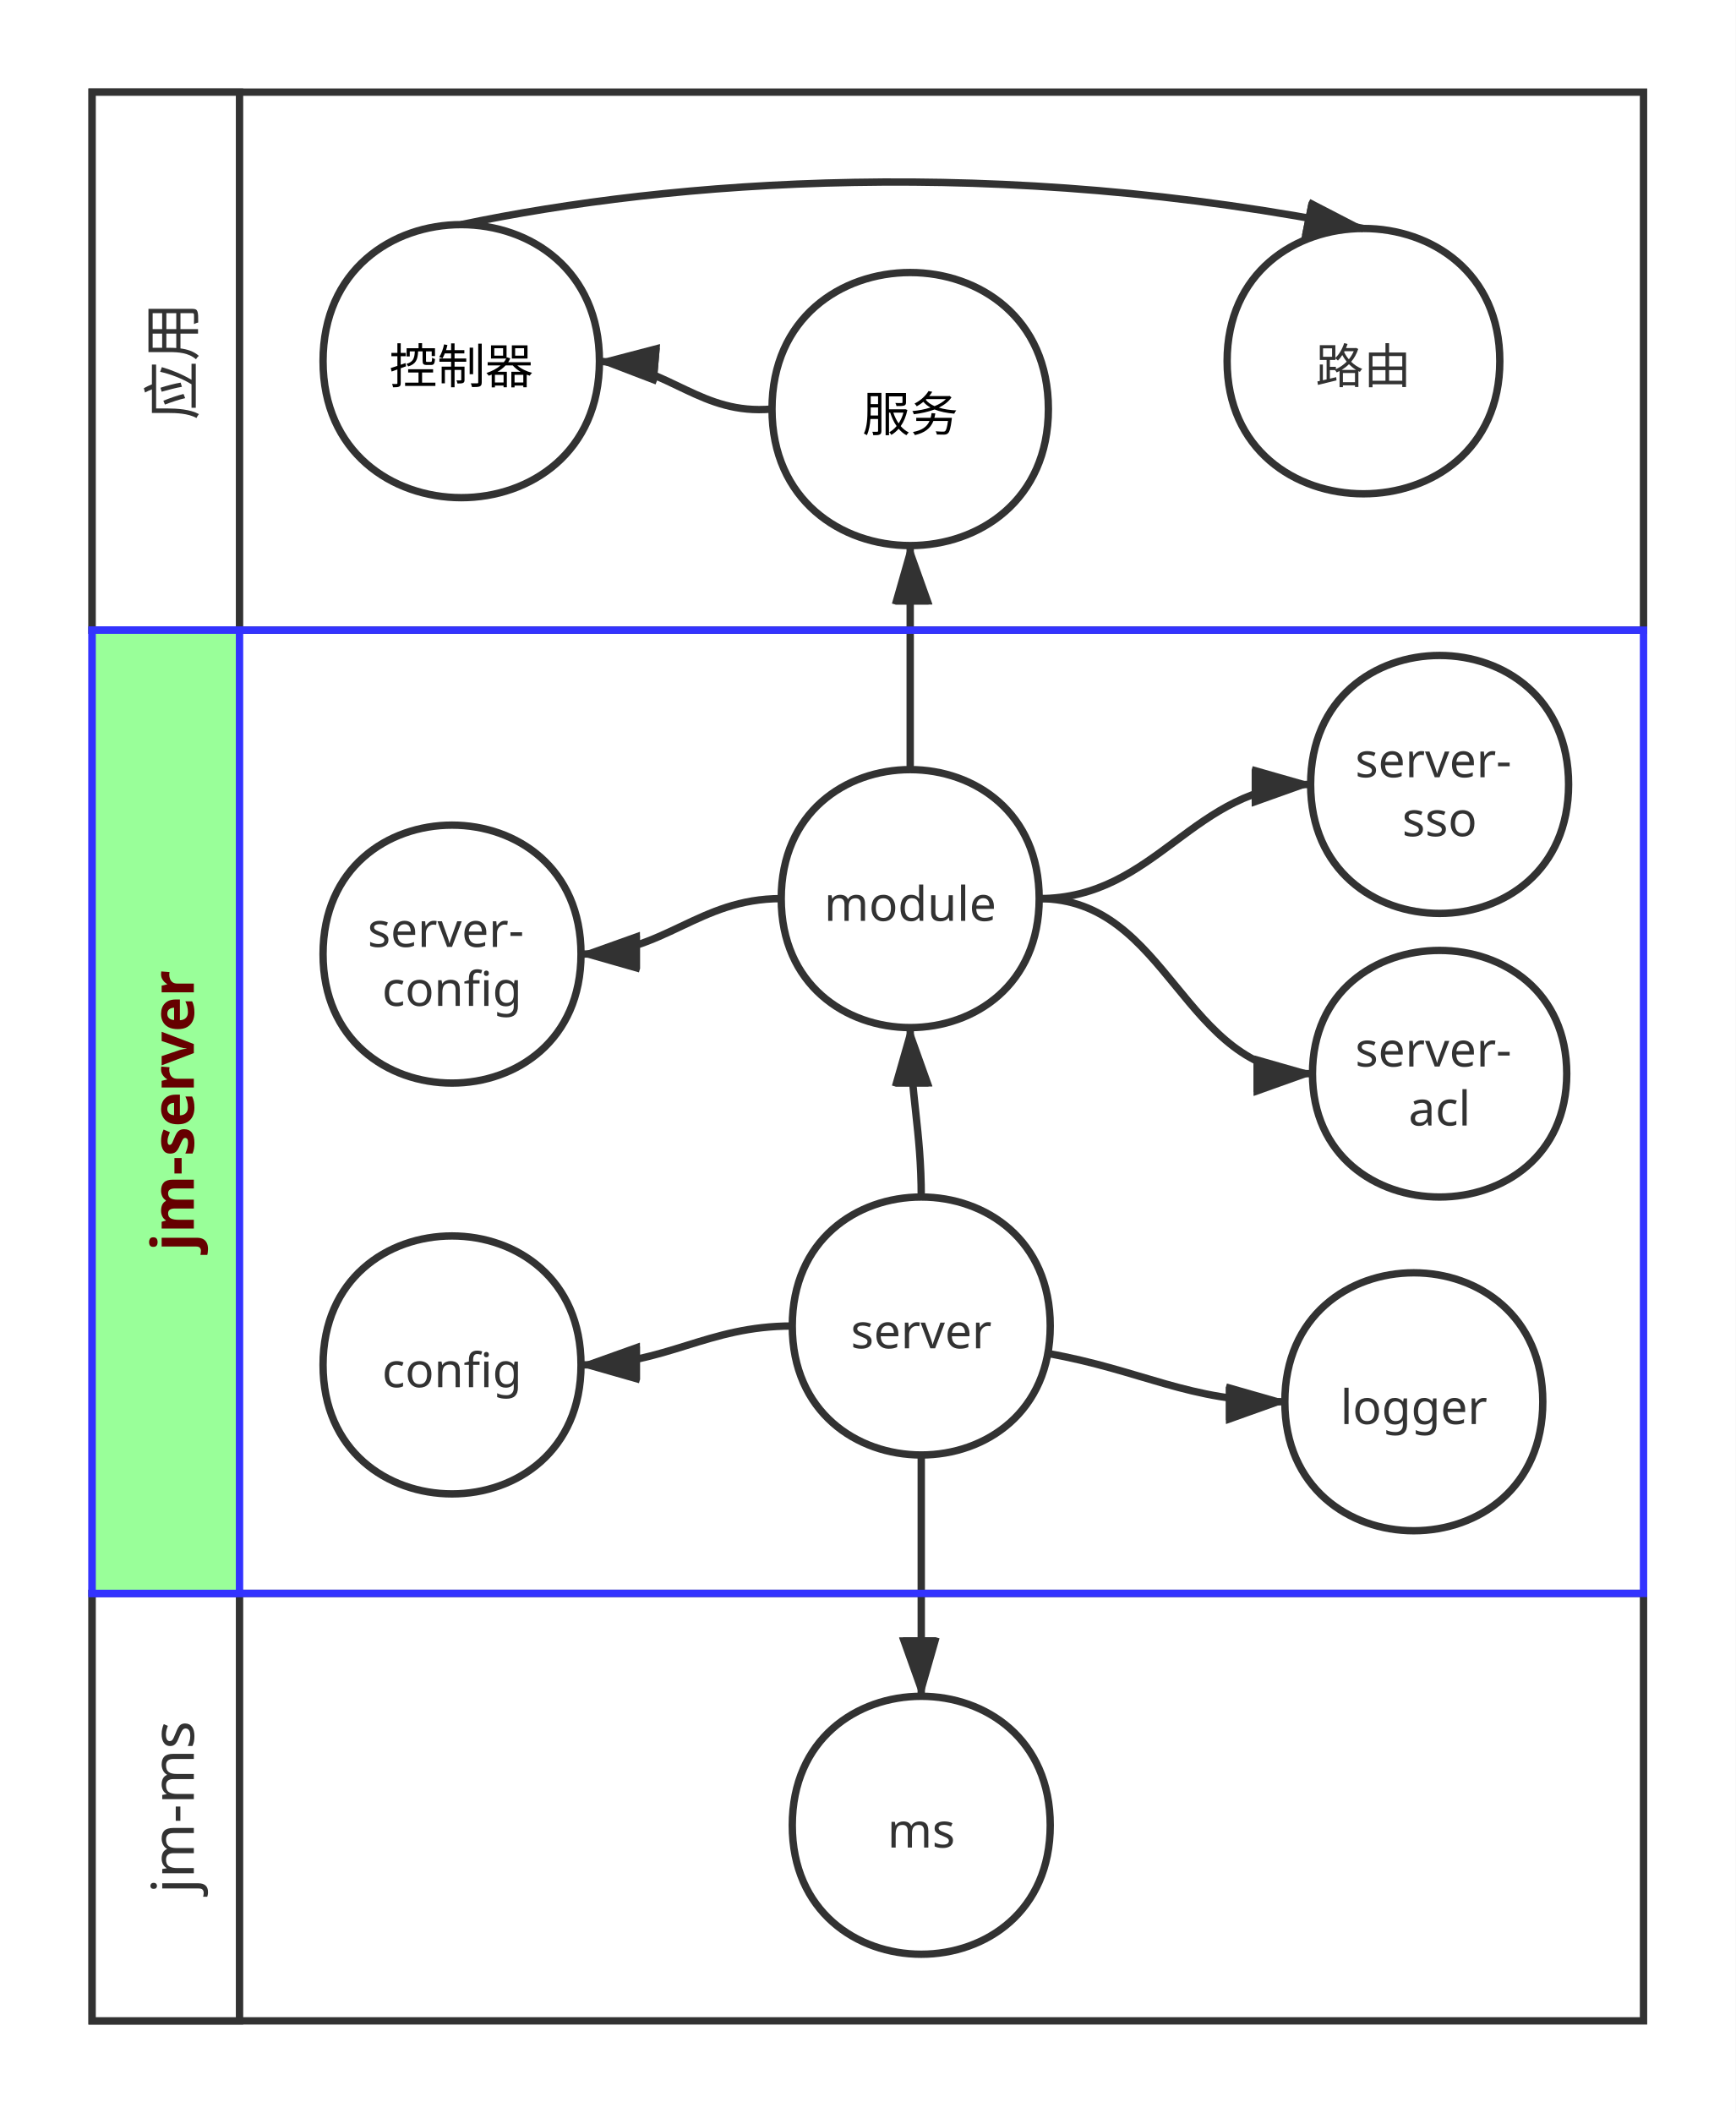
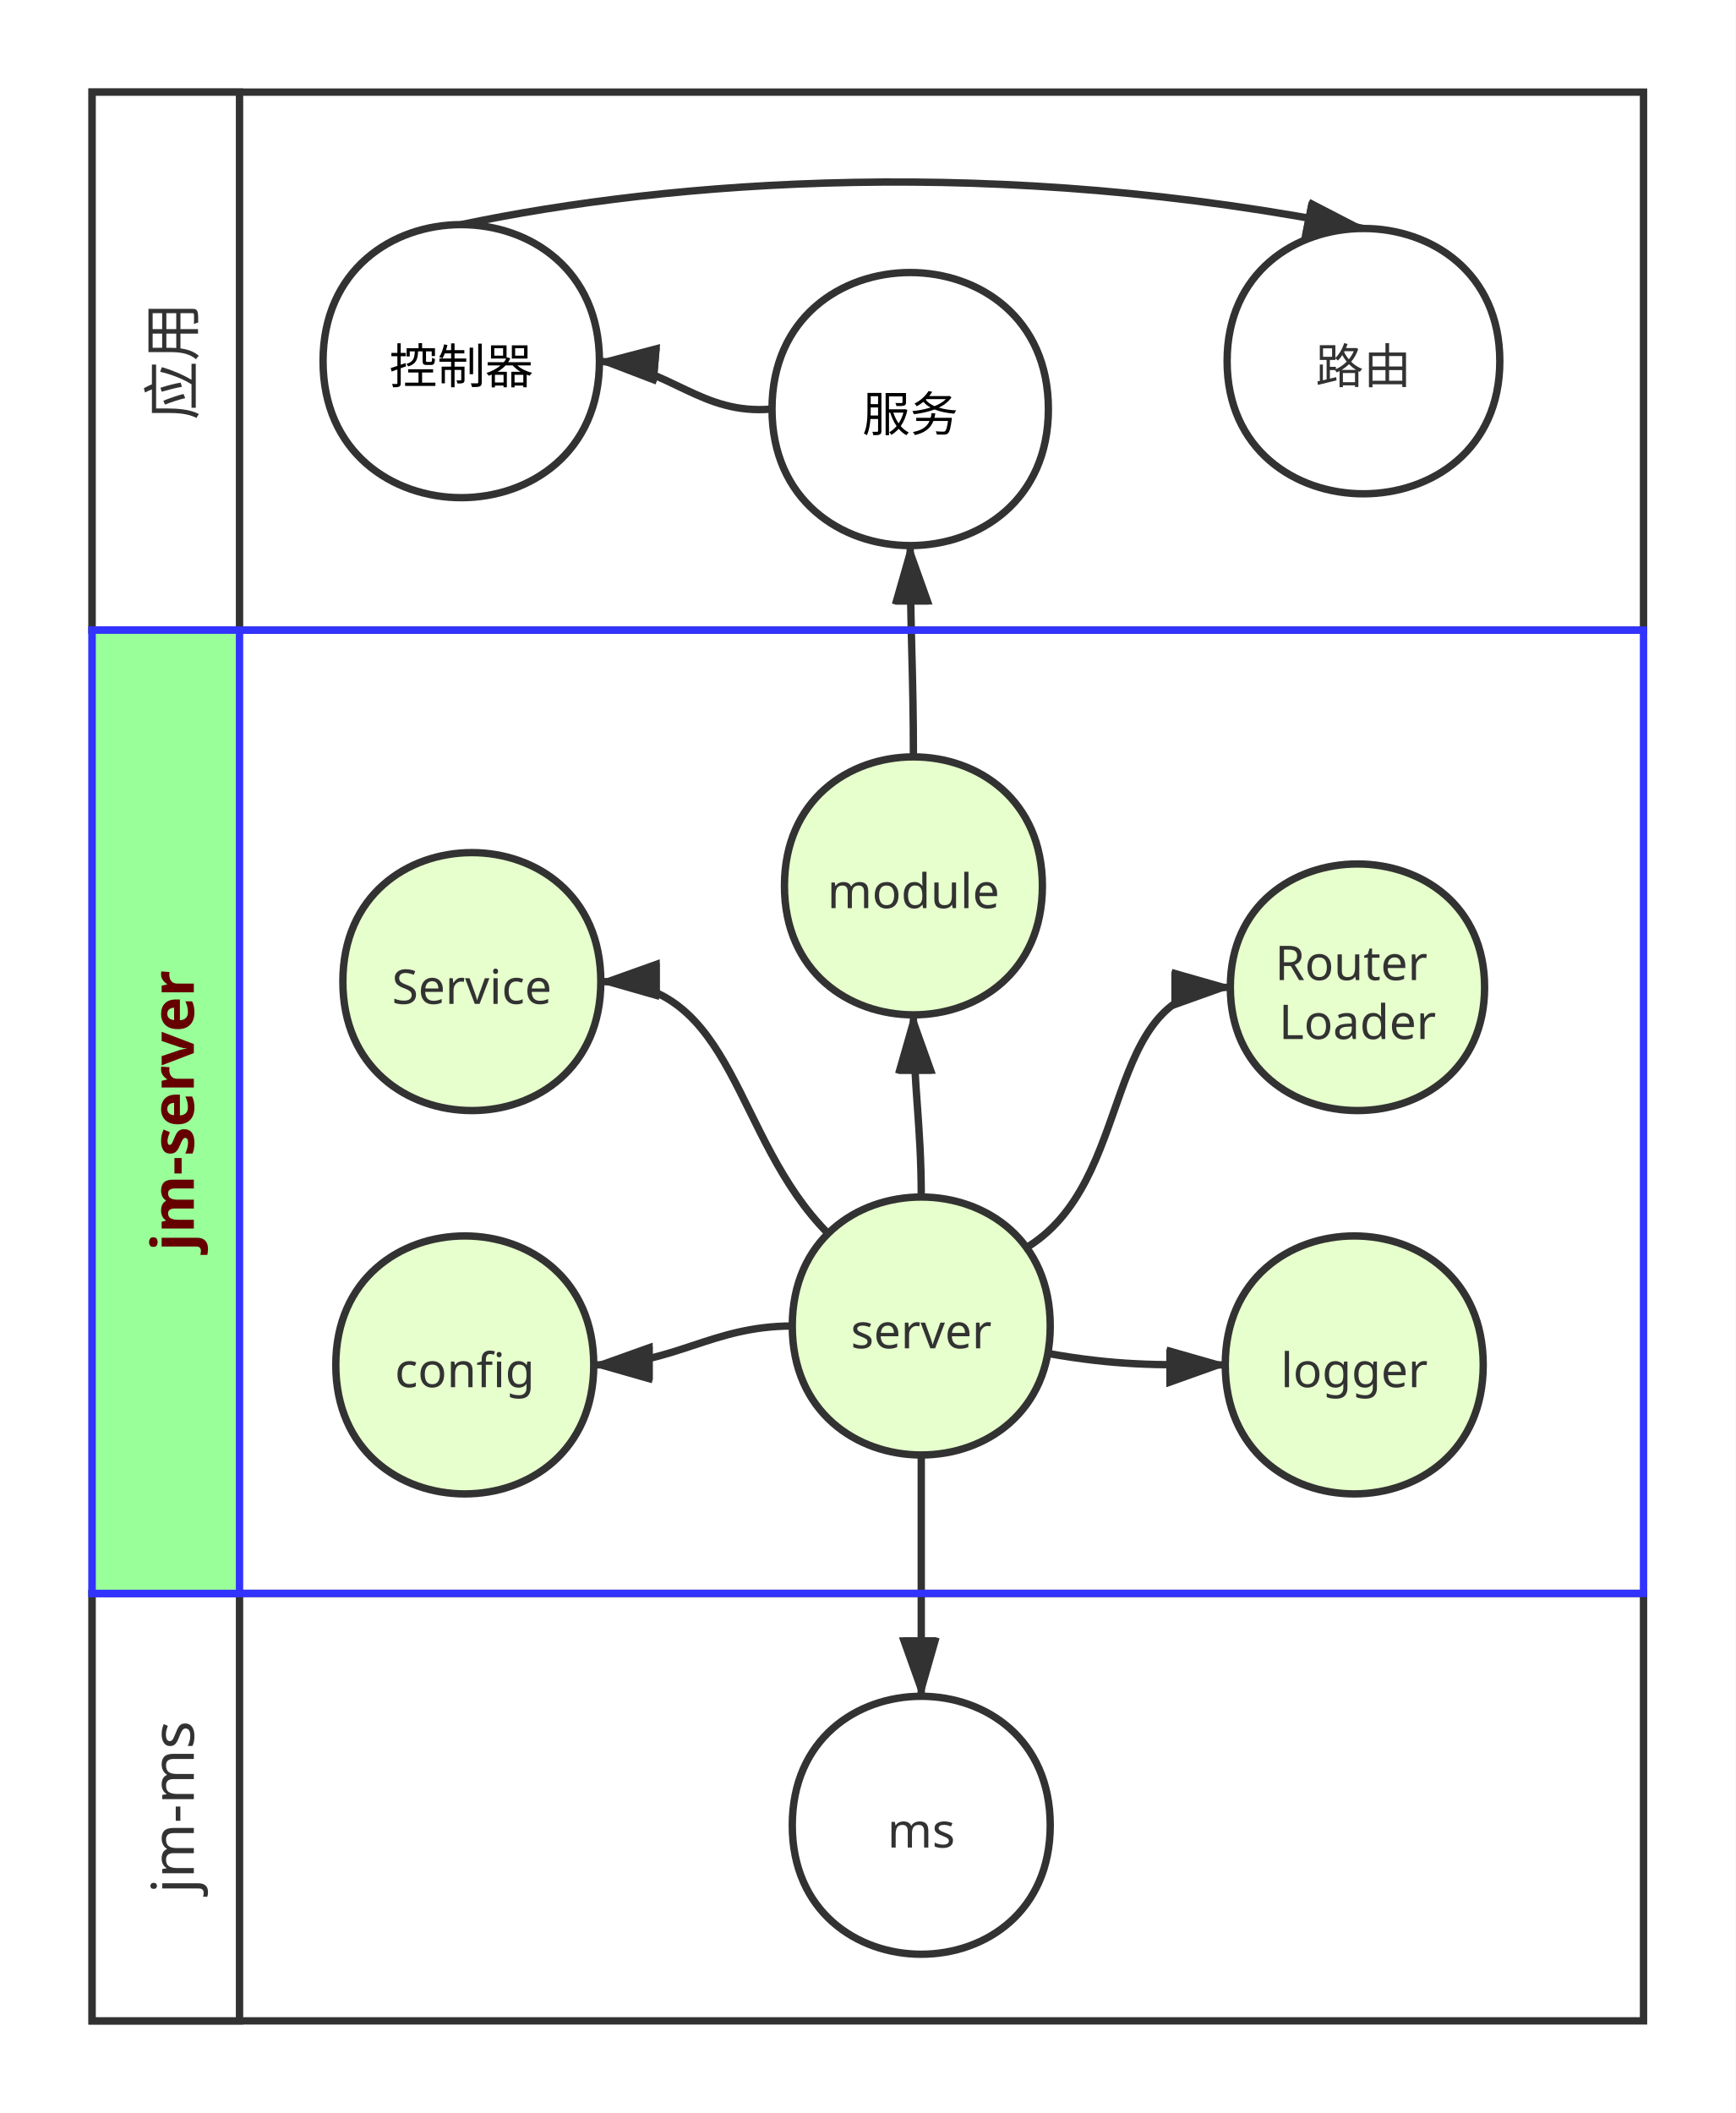
- <svg xmlns="http://www.w3.org/2000/svg" id="SvgjsSvg1006" width="471" height="573.388" version="1.1">
-   <defs id="SvgjsDefs1007">
-     <marker id="SvgjsMarker1052" markerWidth="16" markerHeight="12" refX="16" refY="6" viewBox="0 0 16 12" orient="auto" markerUnits="userSpaceOnUse">
-       <path id="SvgjsPath1053" d="M0,2 L14,6 L0,11 L0,2" fill="#323232" stroke="#323232" stroke-width="2" />
+ <svg xmlns="http://www.w3.org/2000/svg" id="SvgjsSvg1128" width="471" height="573.388" version="1.1">
+   <defs id="SvgjsDefs1129">
+     <marker id="SvgjsMarker1164" markerWidth="16" markerHeight="12" refX="16" refY="6" viewBox="0 0 16 12" orient="auto" markerUnits="userSpaceOnUse">
+       <path id="SvgjsPath1165" d="M0,2 L14,6 L0,11 L0,2" fill="#323232" stroke="#323232" stroke-width="2" />
    </marker>
-     <marker id="SvgjsMarker1088" markerWidth="16" markerHeight="12" refX="16" refY="6" viewBox="0 0 16 12" orient="auto" markerUnits="userSpaceOnUse">
-       <path id="SvgjsPath1089" d="M0,2 L14,6 L0,11 L0,2" fill="#323232" stroke="#323232" stroke-width="2" />
+     <marker id="SvgjsMarker1200" markerWidth="16" markerHeight="12" refX="16" refY="6" viewBox="0 0 16 12" orient="auto" markerUnits="userSpaceOnUse">
+       <path id="SvgjsPath1201" d="M0,2 L14,6 L0,11 L0,2" fill="#323232" stroke="#323232" stroke-width="2" />
    </marker>
-     <marker id="SvgjsMarker1092" markerWidth="16" markerHeight="12" refX="16" refY="6" viewBox="0 0 16 12" orient="auto" markerUnits="userSpaceOnUse">
-       <path id="SvgjsPath1093" d="M0,2 L14,6 L0,11 L0,2" fill="#323232" stroke="#323232" stroke-width="2" />
+     <marker id="SvgjsMarker1204" markerWidth="16" markerHeight="12" refX="16" refY="6" viewBox="0 0 16 12" orient="auto" markerUnits="userSpaceOnUse">
+       <path id="SvgjsPath1205" d="M0,2 L14,6 L0,11 L0,2" fill="#323232" stroke="#323232" stroke-width="2" />
    </marker>
-     <marker id="SvgjsMarker1096" markerWidth="16" markerHeight="12" refX="16" refY="6" viewBox="0 0 16 12" orient="auto" markerUnits="userSpaceOnUse">
-       <path id="SvgjsPath1097" d="M0,2 L14,6 L0,11 L0,2" fill="#323232" stroke="#323232" stroke-width="2" />
+     <marker id="SvgjsMarker1208" markerWidth="16" markerHeight="12" refX="16" refY="6" viewBox="0 0 16 12" orient="auto" markerUnits="userSpaceOnUse">
+       <path id="SvgjsPath1209" d="M0,2 L14,6 L0,11 L0,2" fill="#323232" stroke="#323232" stroke-width="2" />
    </marker>
-     <marker id="SvgjsMarker1100" markerWidth="16" markerHeight="12" refX="16" refY="6" viewBox="0 0 16 12" orient="auto" markerUnits="userSpaceOnUse">
-       <path id="SvgjsPath1101" d="M0,2 L14,6 L0,11 L0,2" fill="#323232" stroke="#323232" stroke-width="2" />
+     <marker id="SvgjsMarker1212" markerWidth="16" markerHeight="12" refX="16" refY="6" viewBox="0 0 16 12" orient="auto" markerUnits="userSpaceOnUse">
+       <path id="SvgjsPath1213" d="M0,2 L14,6 L0,11 L0,2" fill="#323232" stroke="#323232" stroke-width="2" />
    </marker>
-     <marker id="SvgjsMarker1104" markerWidth="16" markerHeight="12" refX="16" refY="6" viewBox="0 0 16 12" orient="auto" markerUnits="userSpaceOnUse">
-       <path id="SvgjsPath1105" d="M0,2 L14,6 L0,11 L0,2" fill="#323232" stroke="#323232" stroke-width="2" />
+     <marker id="SvgjsMarker1216" markerWidth="16" markerHeight="12" refX="16" refY="6" viewBox="0 0 16 12" orient="auto" markerUnits="userSpaceOnUse">
+       <path id="SvgjsPath1217" d="M0,2 L14,6 L0,11 L0,2" fill="#323232" stroke="#323232" stroke-width="2" />
    </marker>
-     <marker id="SvgjsMarker1108" markerWidth="16" markerHeight="12" refX="16" refY="6" viewBox="0 0 16 12" orient="auto" markerUnits="userSpaceOnUse">
-       <path id="SvgjsPath1109" d="M0,2 L14,6 L0,11 L0,2" fill="#323232" stroke="#323232" stroke-width="2" />
+     <marker id="SvgjsMarker1220" markerWidth="16" markerHeight="12" refX="16" refY="6" viewBox="0 0 16 12" orient="auto" markerUnits="userSpaceOnUse">
+       <path id="SvgjsPath1221" d="M0,2 L14,6 L0,11 L0,2" fill="#323232" stroke="#323232" stroke-width="2" />
    </marker>
-     <marker id="SvgjsMarker1112" markerWidth="16" markerHeight="12" refX="16" refY="6" viewBox="0 0 16 12" orient="auto" markerUnits="userSpaceOnUse">
-       <path id="SvgjsPath1113" d="M0,2 L14,6 L0,11 L0,2" fill="#323232" stroke="#323232" stroke-width="2" />
+     <marker id="SvgjsMarker1244" markerWidth="16" markerHeight="12" refX="16" refY="6" viewBox="0 0 16 12" orient="auto" markerUnits="userSpaceOnUse">
+       <path id="SvgjsPath1245" d="M0,2 L14,6 L0,11 L0,2" fill="#323232" stroke="#323232" stroke-width="2" />
    </marker>
-     <marker id="SvgjsMarker1136" markerWidth="16" markerHeight="12" refX="16" refY="6" viewBox="0 0 16 12" orient="auto" markerUnits="userSpaceOnUse">
-       <path id="SvgjsPath1137" d="M0,2 L14,6 L0,11 L0,2" fill="#323232" stroke="#323232" stroke-width="2" />
-     </marker>
-     <marker id="SvgjsMarker1140" markerWidth="16" markerHeight="12" refX="16" refY="6" viewBox="0 0 16 12" orient="auto" markerUnits="userSpaceOnUse">
-       <path id="SvgjsPath1141" d="M0,2 L14,6 L0,11 L0,2" fill="#323232" stroke="#323232" stroke-width="2" />
+     <marker id="SvgjsMarker1248" markerWidth="16" markerHeight="12" refX="16" refY="6" viewBox="0 0 16 12" orient="auto" markerUnits="userSpaceOnUse">
+       <path id="SvgjsPath1249" d="M0,2 L14,6 L0,11 L0,2" fill="#323232" stroke="#323232" stroke-width="2" />
    </marker>
  </defs>
-   <rect id="SvgjsRect1008" width="471" height="573.388" fill="#ffffff" />
-   <g id="SvgjsG1009" transform="translate(25,432.3881)">
-     <path id="SvgjsPath1010" d="M 0 0L 421 0L 421 116L 0 116Z" stroke="#323232" stroke-width="2" fill="none" />
-     <path id="SvgjsPath1011" d="M 0 0L 40 0L 40 116L 0 116Z" stroke="#323232" stroke-width="2" fill-opacity="1" fill="#ffffff" />
-     <g id="SvgjsG1012">
-       <text id="SvgjsText1013" font-family="微软雅黑" text-anchor="middle" font-size="16px" width="48" fill="#323232" font-weight="400" align="middle" anchor="middle" family="微软雅黑" size="16px" weight="400" font-style="" y="7.6" transform="rotate(270)">
-         <tspan id="SvgjsTspan1014" dy="20" x="-58">
-           <tspan id="SvgjsTspan1015" style="text-decoration:;">jm-ms</tspan>
+   <rect id="SvgjsRect1130" width="471" height="573.388" fill="#ffffff" />
+   <g id="SvgjsG1131" transform="translate(25,432.3881)">
+     <path id="SvgjsPath1132" d="M 0 0L 421 0L 421 116L 0 116Z" stroke="#323232" stroke-width="2" fill="none" />
+     <path id="SvgjsPath1133" d="M 0 0L 40 0L 40 116L 0 116Z" stroke="#323232" stroke-width="2" fill-opacity="1" fill="#ffffff" />
+     <g id="SvgjsG1134">
+       <text id="SvgjsText1135" font-family="微软雅黑" text-anchor="middle" font-size="16px" width="48" fill="#323232" font-weight="400" align="middle" anchor="middle" family="微软雅黑" size="16px" weight="400" font-style="" y="7.6" transform="rotate(270)">
+         <tspan id="SvgjsTspan1136" dy="20" x="-58">
+           <tspan id="SvgjsTspan1137" style="text-decoration:;">jm-ms</tspan>
        </tspan>
      </text>
    </g>
  </g>
-   <g id="SvgjsG1016" transform="translate(355.6667,177.8663)">
-     <path id="SvgjsPath1017" d="M 0 35C 0 -11.667 70 -11.667 70 35C 70 81.667 0 81.667 0 35Z" stroke="#323232" stroke-width="2" fill-opacity="1" fill="#ffffff" />
-     <g id="SvgjsG1018">
-       <text id="SvgjsText1019" font-family="微软雅黑" text-anchor="middle" font-size="13px" width="44" fill="#323232" font-weight="400" align="middle" anchor="middle" family="微软雅黑" size="13px" weight="400" font-style="" y="17.05" transform="rotate(0)">
-         <tspan id="SvgjsTspan1020" dy="16" x="35">
-           <tspan id="SvgjsTspan1021" style="text-decoration:;">server-</tspan>
-         </tspan>
-         <tspan id="SvgjsTspan1022" dy="16" x="35">
-           <tspan id="SvgjsTspan1023" style="text-decoration:;">sso</tspan>
+   <g id="SvgjsG1138" transform="translate(332.5,335.3881)">
+     <path id="SvgjsPath1139" d="M 0 35C 0 -11.667 70 -11.667 70 35C 70 81.667 0 81.667 0 35Z" stroke="#323232" stroke-width="2" fill-opacity="1" fill="#e6ffcc" />
+     <g id="SvgjsG1140">
+       <text id="SvgjsText1141" font-family="微软雅黑" text-anchor="middle" font-size="13px" width="42" fill="#323232" font-weight="400" align="middle" anchor="middle" family="微软雅黑" size="13px" weight="400" font-style="" y="25.05" transform="rotate(0)">
+         <tspan id="SvgjsTspan1142" dy="16" x="35">
+           <tspan id="SvgjsTspan1143" style="text-decoration:;">logger</tspan>
        </tspan>
      </text>
    </g>
  </g>
-   <g id="SvgjsG1024" transform="translate(348.6667,345.3881)">
-     <path id="SvgjsPath1025" d="M 0 35C 0 -11.667 70 -11.667 70 35C 70 81.667 0 81.667 0 35Z" stroke="#323232" stroke-width="2" fill-opacity="1" fill="#ffffff" />
-     <g id="SvgjsG1026">
-       <text id="SvgjsText1027" font-family="微软雅黑" text-anchor="middle" font-size="13px" width="42" fill="#323232" font-weight="400" align="middle" anchor="middle" family="微软雅黑" size="13px" weight="400" font-style="" y="25.05" transform="rotate(0)">
-         <tspan id="SvgjsTspan1028" dy="16" x="35">
-           <tspan id="SvgjsTspan1029" style="text-decoration:;">logger</tspan>
+   <g id="SvgjsG1144" transform="translate(93.04167,231.3668)">
+     <path id="SvgjsPath1145" d="M 0 35C 0 -11.667 70 -11.667 70 35C 70 81.667 0 81.667 0 35Z" stroke="#323232" stroke-width="2" fill-opacity="1" fill="#e6ffcc" />
+     <g id="SvgjsG1146">
+       <text id="SvgjsText1147" font-family="微软雅黑" text-anchor="middle" font-size="13px" width="45" fill="#323232" font-weight="400" align="middle" anchor="middle" family="微软雅黑" size="13px" weight="400" font-style="" y="25.05" transform="rotate(0)">
+         <tspan id="SvgjsTspan1148" dy="16" x="35">
+           <tspan id="SvgjsTspan1149" style="text-decoration:;">Service</tspan>
        </tspan>
      </text>
    </g>
  </g>
-   <g id="SvgjsG1030" transform="translate(87.66667,223.9079)">
-     <path id="SvgjsPath1031" d="M 0 35C 0 -11.667 70 -11.667 70 35C 70 81.667 0 81.667 0 35Z" stroke="#323232" stroke-width="2" fill-opacity="1" fill="#ffffff" />
-     <g id="SvgjsG1032">
-       <text id="SvgjsText1033" font-family="微软雅黑" text-anchor="middle" font-size="13px" width="44" fill="#323232" font-weight="400" align="middle" anchor="middle" family="微软雅黑" size="13px" weight="400" font-style="" y="17.05" transform="rotate(0)">
-         <tspan id="SvgjsTspan1034" dy="16" x="35">
-           <tspan id="SvgjsTspan1035" style="text-decoration:;">server-</tspan>
-         </tspan>
-         <tspan id="SvgjsTspan1036" dy="16" x="35">
-           <tspan id="SvgjsTspan1037" style="text-decoration:;">config</tspan>
+   <g id="SvgjsG1150" transform="translate(215,460.306)">
+     <path id="SvgjsPath1151" d="M 0 35C 0 -11.667 70 -11.667 70 35C 70 81.667 0 81.667 0 35Z" stroke="#323232" stroke-width="2" fill-opacity="1" fill="#ffffff" />
+     <g id="SvgjsG1152">
+       <text id="SvgjsText1153" font-family="微软雅黑" text-anchor="middle" font-size="13px" width="18" fill="#323232" font-weight="400" align="middle" anchor="middle" family="微软雅黑" size="13px" weight="400" font-style="" y="25.05" transform="rotate(0)">
+         <tspan id="SvgjsTspan1154" dy="16" x="35">
+           <tspan id="SvgjsTspan1155" style="text-decoration:;">ms</tspan>
        </tspan>
      </text>
    </g>
  </g>
-   <g id="SvgjsG1038" transform="translate(215,460.306)">
-     <path id="SvgjsPath1039" d="M 0 35C 0 -11.667 70 -11.667 70 35C 70 81.667 0 81.667 0 35Z" stroke="#323232" stroke-width="2" fill-opacity="1" fill="#ffffff" />
-     <g id="SvgjsG1040">
-       <text id="SvgjsText1041" font-family="微软雅黑" text-anchor="middle" font-size="13px" width="18" fill="#323232" font-weight="400" align="middle" anchor="middle" family="微软雅黑" size="13px" weight="400" font-style="" y="25.05" transform="rotate(0)">
-         <tspan id="SvgjsTspan1042" dy="16" x="35">
-           <tspan id="SvgjsTspan1043" style="text-decoration:;">ms</tspan>
+   <g id="SvgjsG1156" transform="translate(215,324.8257)">
+     <path id="SvgjsPath1157" d="M 0 35C 0 -11.667 70 -11.667 70 35C 70 81.667 0 81.667 0 35Z" stroke="#323232" stroke-width="2" fill-opacity="1" fill="#e6ffcc" />
+     <g id="SvgjsG1158">
+       <text id="SvgjsText1159" font-family="微软雅黑" text-anchor="middle" font-size="13px" width="38" fill="#323232" font-weight="400" align="middle" anchor="middle" family="微软雅黑" size="13px" weight="400" font-style="" y="25.05" transform="rotate(0)">
+         <tspan id="SvgjsTspan1160" dy="16" x="35">
+           <tspan id="SvgjsTspan1161" style="text-decoration:;">server</tspan>
        </tspan>
      </text>
    </g>
  </g>
-   <g id="SvgjsG1044" transform="translate(215,324.8257)">
-     <path id="SvgjsPath1045" d="M 0 35C 0 -11.667 70 -11.667 70 35C 70 81.667 0 81.667 0 35Z" stroke="#323232" stroke-width="2" fill-opacity="1" fill="#ffffff" />
-     <g id="SvgjsG1046">
-       <text id="SvgjsText1047" font-family="微软雅黑" text-anchor="middle" font-size="13px" width="38" fill="#323232" font-weight="400" align="middle" anchor="middle" family="微软雅黑" size="13px" weight="400" font-style="" y="25.05" transform="rotate(0)">
-         <tspan id="SvgjsTspan1048" dy="16" x="35">
-           <tspan id="SvgjsTspan1049" style="text-decoration:;">server</tspan>
+   <g id="SvgjsG1162">
+     <path id="SvgjsPath1163" d="M250 394.826C 250 421.018 250 434.114 250 460.306" stroke="#323232" stroke-width="2" fill="none" marker-end="url(#SvgjsMarker1164)" />
+   </g>
+   <g id="SvgjsG1166" transform="translate(91.125,335.3881)">
+     <path id="SvgjsPath1167" d="M 0 35C 0 -11.667 70 -11.667 70 35C 70 81.667 0 81.667 0 35Z" stroke="#323232" stroke-width="2" fill-opacity="1" fill="#e6ffcc" />
+     <g id="SvgjsG1168">
+       <text id="SvgjsText1169" font-family="微软雅黑" text-anchor="middle" font-size="13px" width="40" fill="#323232" font-weight="400" align="middle" anchor="middle" family="微软雅黑" size="13px" weight="400" font-style="" y="25.05" transform="rotate(0)">
+         <tspan id="SvgjsTspan1170" dy="16" x="35">
+           <tspan id="SvgjsTspan1171" style="text-decoration:;">config</tspan>
        </tspan>
      </text>
    </g>
  </g>
-   <g id="SvgjsG1050">
-     <path id="SvgjsPath1051" d="M250 394.826C 250 421.018 250 434.114 250 460.306" stroke="#323232" stroke-width="2" fill="none" marker-end="url(#SvgjsMarker1052)" />
-   </g>
-   <g id="SvgjsG1054" transform="translate(87.66667,335.3881)">
-     <path id="SvgjsPath1055" d="M 0 35C 0 -11.667 70 -11.667 70 35C 70 81.667 0 81.667 0 35Z" stroke="#323232" stroke-width="2" fill-opacity="1" fill="#ffffff" />
-     <g id="SvgjsG1056">
-       <text id="SvgjsText1057" font-family="微软雅黑" text-anchor="middle" font-size="13px" width="40" fill="#323232" font-weight="400" align="middle" anchor="middle" family="微软雅黑" size="13px" weight="400" font-style="" y="25.05" transform="rotate(0)">
-         <tspan id="SvgjsTspan1058" dy="16" x="35">
-           <tspan id="SvgjsTspan1059" style="text-decoration:;">config</tspan>
+   <g id="SvgjsG1172" transform="translate(209.5,73.95172)">
+     <path id="SvgjsPath1173" d="M 0 37.048C 0 -12.349 75 -12.349 75 37.048C 75 86.446 0 86.446 0 37.048Z" stroke="#323232" stroke-width="2" fill-opacity="1" fill="#ffffff" />
+     <g id="SvgjsG1174">
+       <text id="SvgjsText1175" font-family="微软雅黑" text-anchor="middle" font-size="13px" width="26" fill="#000000" font-weight="400" align="middle" anchor="middle" family="微软雅黑" size="13px" weight="400" font-style="" y="27.098" transform="rotate(0)">
+         <tspan id="SvgjsTspan1176" dy="16" x="37.5">
+           <tspan id="SvgjsTspan1177" style="text-decoration:;">服务</tspan>
        </tspan>
      </text>
    </g>
  </g>
-   <g id="SvgjsG1060" transform="translate(209.5,73.95172)">
-     <path id="SvgjsPath1061" d="M 0 37.048C 0 -12.349 75 -12.349 75 37.048C 75 86.446 0 86.446 0 37.048Z" stroke="#323232" stroke-width="2" fill-opacity="1" fill="#ffffff" />
-     <g id="SvgjsG1062">
-       <text id="SvgjsText1063" font-family="微软雅黑" text-anchor="middle" font-size="13px" width="26" fill="#000000" font-weight="400" align="middle" anchor="middle" family="微软雅黑" size="13px" weight="400" font-style="" y="27.098" transform="rotate(0)">
-         <tspan id="SvgjsTspan1064" dy="16" x="37.5">
-           <tspan id="SvgjsTspan1065" style="text-decoration:;">服务</tspan>
+   <g id="SvgjsG1178" transform="translate(212.875,205.3882)">
+     <path id="SvgjsPath1179" d="M 0 35C 0 -11.667 70 -11.667 70 35C 70 81.667 0 81.667 0 35Z" stroke="#323232" stroke-width="2" fill-opacity="1" fill="#e6ffcc" />
+     <g id="SvgjsG1180">
+       <text id="SvgjsText1181" font-family="微软雅黑" text-anchor="middle" font-size="13px" width="48" fill="#323232" font-weight="400" align="middle" anchor="middle" family="微软雅黑" size="13px" weight="400" font-style="" y="25.05" transform="rotate(0)">
+         <tspan id="SvgjsTspan1182" dy="16" x="35">
+           <tspan id="SvgjsTspan1183" style="text-decoration:;">module</tspan>
        </tspan>
      </text>
    </g>
  </g>
-   <g id="SvgjsG1066" transform="translate(212,208.8471)">
-     <path id="SvgjsPath1067" d="M 0 35C 0 -11.667 70 -11.667 70 35C 70 81.667 0 81.667 0 35Z" stroke="#323232" stroke-width="2" fill-opacity="1" fill="#ffffff" />
-     <g id="SvgjsG1068">
-       <text id="SvgjsText1069" font-family="微软雅黑" text-anchor="middle" font-size="13px" width="48" fill="#323232" font-weight="400" align="middle" anchor="middle" family="微软雅黑" size="13px" weight="400" font-style="" y="25.05" transform="rotate(0)">
-         <tspan id="SvgjsTspan1070" dy="16" x="35">
-           <tspan id="SvgjsTspan1071" style="text-decoration:;">module</tspan>
+   <g id="SvgjsG1184" transform="translate(333,62)">
+     <path id="SvgjsPath1185" d="M 0 36C 0 -12 74 -12 74 36C 74 84 0 84 0 36Z" stroke="#323232" stroke-width="2" fill-opacity="1" fill="#ffffff" />
+     <g id="SvgjsG1186">
+       <text id="SvgjsText1187" font-family="微软雅黑" text-anchor="middle" font-size="13px" width="26" fill="#323232" font-weight="400" align="middle" anchor="middle" family="微软雅黑" size="13px" weight="400" font-style="" y="26.05" transform="rotate(0)">
+         <tspan id="SvgjsTspan1188" dy="16" x="37">
+           <tspan id="SvgjsTspan1189" style="text-decoration:;">路由</tspan>
        </tspan>
      </text>
    </g>
  </g>
-   <g id="SvgjsG1072" transform="translate(333,62)">
-     <path id="SvgjsPath1073" d="M 0 36C 0 -12 74 -12 74 36C 74 84 0 84 0 36Z" stroke="#323232" stroke-width="2" fill-opacity="1" fill="#ffffff" />
-     <g id="SvgjsG1074">
-       <text id="SvgjsText1075" font-family="微软雅黑" text-anchor="middle" font-size="13px" width="26" fill="#323232" font-weight="400" align="middle" anchor="middle" family="微软雅黑" size="13px" weight="400" font-style="" y="26.05" transform="rotate(0)">
-         <tspan id="SvgjsTspan1076" dy="16" x="37">
-           <tspan id="SvgjsTspan1077" style="text-decoration:;">路由</tspan>
+   <g id="SvgjsG1190" transform="translate(333.875,234.449)">
+     <path id="SvgjsPath1191" d="M 0 33.459C 0 -11.153 69 -11.153 69 33.459C 69 78.071 0 78.071 0 33.459Z" stroke="#323232" stroke-width="2" fill-opacity="1" fill="#e6ffcc" />
+     <g id="SvgjsG1192">
+       <text id="SvgjsText1193" font-family="微软雅黑" text-anchor="middle" font-size="13px" width="44" fill="#323232" font-weight="400" align="middle" anchor="middle" family="微软雅黑" size="13px" weight="400" font-style="" y="15.509" transform="rotate(0)">
+         <tspan id="SvgjsTspan1194" dy="16" x="34.5">
+           <tspan id="SvgjsTspan1195" style="text-decoration:;">Router</tspan>
+         </tspan>
+         <tspan id="SvgjsTspan1196" dy="16" x="34.5">
+           <tspan id="SvgjsTspan1197" style="text-decoration:;">Loader</tspan>
        </tspan>
      </text>
    </g>
  </g>
-   <g id="SvgjsG1078" transform="translate(356.1667,257.9079)">
-     <path id="SvgjsPath1079" d="M 0 33.459C 0 -11.153 69 -11.153 69 33.459C 69 78.071 0 78.071 0 33.459Z" stroke="#323232" stroke-width="2" fill-opacity="1" fill="#ffffff" />
-     <g id="SvgjsG1080">
-       <text id="SvgjsText1081" font-family="微软雅黑" text-anchor="middle" font-size="13px" width="44" fill="#323232" font-weight="400" align="middle" anchor="middle" family="微软雅黑" size="13px" weight="400" font-style="" y="15.509" transform="rotate(0)">
-         <tspan id="SvgjsTspan1082" dy="16" x="34.5">
-           <tspan id="SvgjsTspan1083" style="text-decoration:;">server-</tspan>
-         </tspan>
-         <tspan id="SvgjsTspan1084" dy="16" x="34.5">
-           <tspan id="SvgjsTspan1085" style="text-decoration:;">acl</tspan>
+   <g id="SvgjsG1198">
+     <path id="SvgjsPath1199" d="M215 359.826C 193.04 359.826 183.085 370.388 161.125 370.388" stroke="#323232" stroke-width="2" fill="none" marker-end="url(#SvgjsMarker1200)" />
+   </g>
+   <g id="SvgjsG1202">
+     <path id="SvgjsPath1203" d="M284.061 367.223C 303.183 370.595 313.083 370.388 332.5 370.388" stroke="#323232" stroke-width="2" fill="none" marker-end="url(#SvgjsMarker1204)" />
+   </g>
+   <g id="SvgjsG1206">
+     <path id="SvgjsPath1207" d="M247.875 205.388C 247.875 182.45 247 170.987 247 148.048" stroke="#323232" stroke-width="2" fill="none" marker-end="url(#SvgjsMarker1208)" />
+   </g>
+   <g id="SvgjsG1210">
+     <path id="SvgjsPath1211" d="M250 324.826C 250 305.032 247.875 295.181 247.875 275.388" stroke="#323232" stroke-width="2" fill="none" marker-end="url(#SvgjsMarker1212)" />
+   </g>
+   <g id="SvgjsG1214">
+     <path id="SvgjsPath1215" d="M224.828 334.828C 198.745 308.745 199.93 266.367 163.042 266.367" stroke="#323232" stroke-width="2" fill="none" marker-end="url(#SvgjsMarker1216)" />
+   </g>
+   <g id="SvgjsG1218">
+     <path id="SvgjsPath1219" d="M277.804 339C 309.169 320.891 297.658 267.908 333.875 267.908" stroke="#323232" stroke-width="2" fill="none" marker-end="url(#SvgjsMarker1220)" />
+   </g>
+   <g id="SvgjsG1222" transform="translate(25,25)">
+     <path id="SvgjsPath1223" d="M 0 0L 421 0L 421 146L 0 146Z" stroke="#323232" stroke-width="2" fill="none" />
+     <path id="SvgjsPath1224" d="M 0 0L 40 0L 40 146L 0 146Z" stroke="#323232" stroke-width="2" fill-opacity="1" fill="#ffffff" />
+     <g id="SvgjsG1225">
+       <text id="SvgjsText1226" font-family="微软雅黑" text-anchor="middle" font-size="16px" width="32" fill="#323232" font-weight="400" align="middle" anchor="middle" family="微软雅黑" size="16px" weight="400" font-style="" y="7.6" transform="rotate(270)">
+         <tspan id="SvgjsTspan1227" dy="20" x="-73">
+           <tspan id="SvgjsTspan1228" style="text-decoration:;">应用</tspan>
        </tspan>
      </text>
    </g>
  </g>
-   <g id="SvgjsG1086">
-     <path id="SvgjsPath1087" d="M215 359.826C 191.681 359.826 180.986 370.388 157.667 370.388" stroke="#323232" stroke-width="2" fill="none" marker-end="url(#SvgjsMarker1088)" />
-   </g>
-   <g id="SvgjsG1090">
-     <path id="SvgjsPath1091" d="M284.061 367.223C 310.034 371.803 322.293 380.388 348.667 380.388" stroke="#323232" stroke-width="2" fill="none" marker-end="url(#SvgjsMarker1092)" />
-   </g>
-   <g id="SvgjsG1094">
-     <path id="SvgjsPath1095" d="M247 208.847C 247 184.528 247 172.368 247 148.048" stroke="#323232" stroke-width="2" fill="none" marker-end="url(#SvgjsMarker1096)" />
-   </g>
-   <g id="SvgjsG1098">
-     <path id="SvgjsPath1099" d="M250 324.826C 250 306.395 247 297.278 247 278.847" stroke="#323232" stroke-width="2" fill="none" marker-end="url(#SvgjsMarker1100)" />
-   </g>
-   <g id="SvgjsG1102">
-     <path id="SvgjsPath1103" d="M212 243.847C 189.447 243.847 180.22 258.908 157.667 258.908" stroke="#323232" stroke-width="2" fill="none" marker-end="url(#SvgjsMarker1104)" />
-   </g>
-   <g id="SvgjsG1106">
-     <path id="SvgjsPath1107" d="M282 243.847C 313.966 243.847 323.7 212.866 355.667 212.866" stroke="#323232" stroke-width="2" fill="none" marker-end="url(#SvgjsMarker1108)" />
-   </g>
-   <g id="SvgjsG1110">
-     <path id="SvgjsPath1111" d="M282 243.847C 317.234 243.847 320.933 291.367 356.167 291.367" stroke="#323232" stroke-width="2" fill="none" marker-end="url(#SvgjsMarker1112)" />
-   </g>
-   <g id="SvgjsG1114" transform="translate(25,25)">
-     <path id="SvgjsPath1115" d="M 0 0L 421 0L 421 146L 0 146Z" stroke="#323232" stroke-width="2" fill="none" />
-     <path id="SvgjsPath1116" d="M 0 0L 40 0L 40 146L 0 146Z" stroke="#323232" stroke-width="2" fill-opacity="1" fill="#ffffff" />
-     <g id="SvgjsG1117">
-       <text id="SvgjsText1118" font-family="微软雅黑" text-anchor="middle" font-size="16px" width="32" fill="#323232" font-weight="400" align="middle" anchor="middle" family="微软雅黑" size="16px" weight="400" font-style="" y="7.6" transform="rotate(270)">
-         <tspan id="SvgjsTspan1119" dy="20" x="-73">
-           <tspan id="SvgjsTspan1120" style="text-decoration:;">应用</tspan>
+   <g id="SvgjsG1229" transform="translate(25,171)">
+     <path id="SvgjsPath1230" d="M 0 0L 421 0L 421 261.388L 0 261.388Z" stroke="#3333ff" stroke-width="2" fill="none" />
+     <path id="SvgjsPath1231" d="M 0 0L 40 0L 40 261.388L 0 261.388Z" stroke="#3333ff" stroke-width="2" fill-opacity="1" fill="#99ff99" />
+     <g id="SvgjsG1232">
+       <text id="SvgjsText1233" font-family="微软雅黑" text-anchor="middle" font-size="16px" width="76" fill="#660000" font-weight="700" align="middle" anchor="middle" family="微软雅黑" size="16px" weight="700" font-style="" y="7.6" transform="rotate(270)">
+         <tspan id="SvgjsTspan1234" dy="20" x="-130.388">
+           <tspan id="SvgjsTspan1235" style="text-decoration:;">jm-server</tspan>
        </tspan>
      </text>
    </g>
  </g>
-   <g id="SvgjsG1121" transform="translate(25,171)">
-     <path id="SvgjsPath1122" d="M 0 0L 421 0L 421 261.388L 0 261.388Z" stroke="#3333ff" stroke-width="2" fill="none" />
-     <path id="SvgjsPath1123" d="M 0 0L 40 0L 40 261.388L 0 261.388Z" stroke="#3333ff" stroke-width="2" fill-opacity="1" fill="#99ff99" />
-     <g id="SvgjsG1124">
-       <text id="SvgjsText1125" font-family="微软雅黑" text-anchor="middle" font-size="16px" width="76" fill="#660000" font-weight="700" align="middle" anchor="middle" family="微软雅黑" size="16px" weight="700" font-style="" y="7.6" transform="rotate(270)">
-         <tspan id="SvgjsTspan1126" dy="20" x="-130.388">
-           <tspan id="SvgjsTspan1127" style="text-decoration:;">jm-server</tspan>
+   <g id="SvgjsG1236" transform="translate(87.66667,60.95172)">
+     <path id="SvgjsPath1237" d="M 0 37.048C 0 -12.349 75 -12.349 75 37.048C 75 86.446 0 86.446 0 37.048Z" stroke="#323232" stroke-width="2" fill-opacity="1" fill="#ffffff" />
+     <g id="SvgjsG1238">
+       <text id="SvgjsText1239" font-family="微软雅黑" text-anchor="middle" font-size="13px" width="40" fill="#000000" font-weight="400" align="middle" anchor="middle" family="微软雅黑" size="13px" weight="400" font-style="" y="27.098" transform="rotate(0)">
+         <tspan id="SvgjsTspan1240" dy="16" x="37.5">
+           <tspan id="SvgjsTspan1241" style="text-decoration:;">控制器</tspan>
        </tspan>
      </text>
    </g>
  </g>
-   <g id="SvgjsG1128" transform="translate(87.66667,60.95172)">
-     <path id="SvgjsPath1129" d="M 0 37.048C 0 -12.349 75 -12.349 75 37.048C 75 86.446 0 86.446 0 37.048Z" stroke="#323232" stroke-width="2" fill-opacity="1" fill="#ffffff" />
-     <g id="SvgjsG1130">
-       <text id="SvgjsText1131" font-family="微软雅黑" text-anchor="middle" font-size="13px" width="40" fill="#000000" font-weight="400" align="middle" anchor="middle" family="微软雅黑" size="13px" weight="400" font-style="" y="27.098" transform="rotate(0)">
-         <tspan id="SvgjsTspan1132" dy="16" x="37.5">
-           <tspan id="SvgjsTspan1133" style="text-decoration:;">控制器</tspan>
-         </tspan>
-       </text>
-     </g>
+   <g id="SvgjsG1242">
+     <path id="SvgjsPath1243" d="M209.5 111C 190.132 112.694 182.034 99.694 162.667 98" stroke="#323232" stroke-width="2" fill="none" marker-end="url(#SvgjsMarker1244)" />
  </g>
-   <g id="SvgjsG1134">
-     <path id="SvgjsPath1135" d="M209.5 111C 190.132 112.694 182.034 99.694 162.667 98" stroke="#323232" stroke-width="2" fill="none" marker-end="url(#SvgjsMarker1136)" />
-   </g>
-   <g id="SvgjsG1138">
-     <path id="SvgjsPath1139" d="M125.167 60.952C 182 49 271 42 370 62" stroke="#323232" stroke-width="2" fill="none" marker-end="url(#SvgjsMarker1140)" />
+   <g id="SvgjsG1246">
+     <path id="SvgjsPath1247" d="M125.167 60.952C 182 49 271 42 370 62" stroke="#323232" stroke-width="2" fill="none" marker-end="url(#SvgjsMarker1248)" />
  </g>
</svg>
